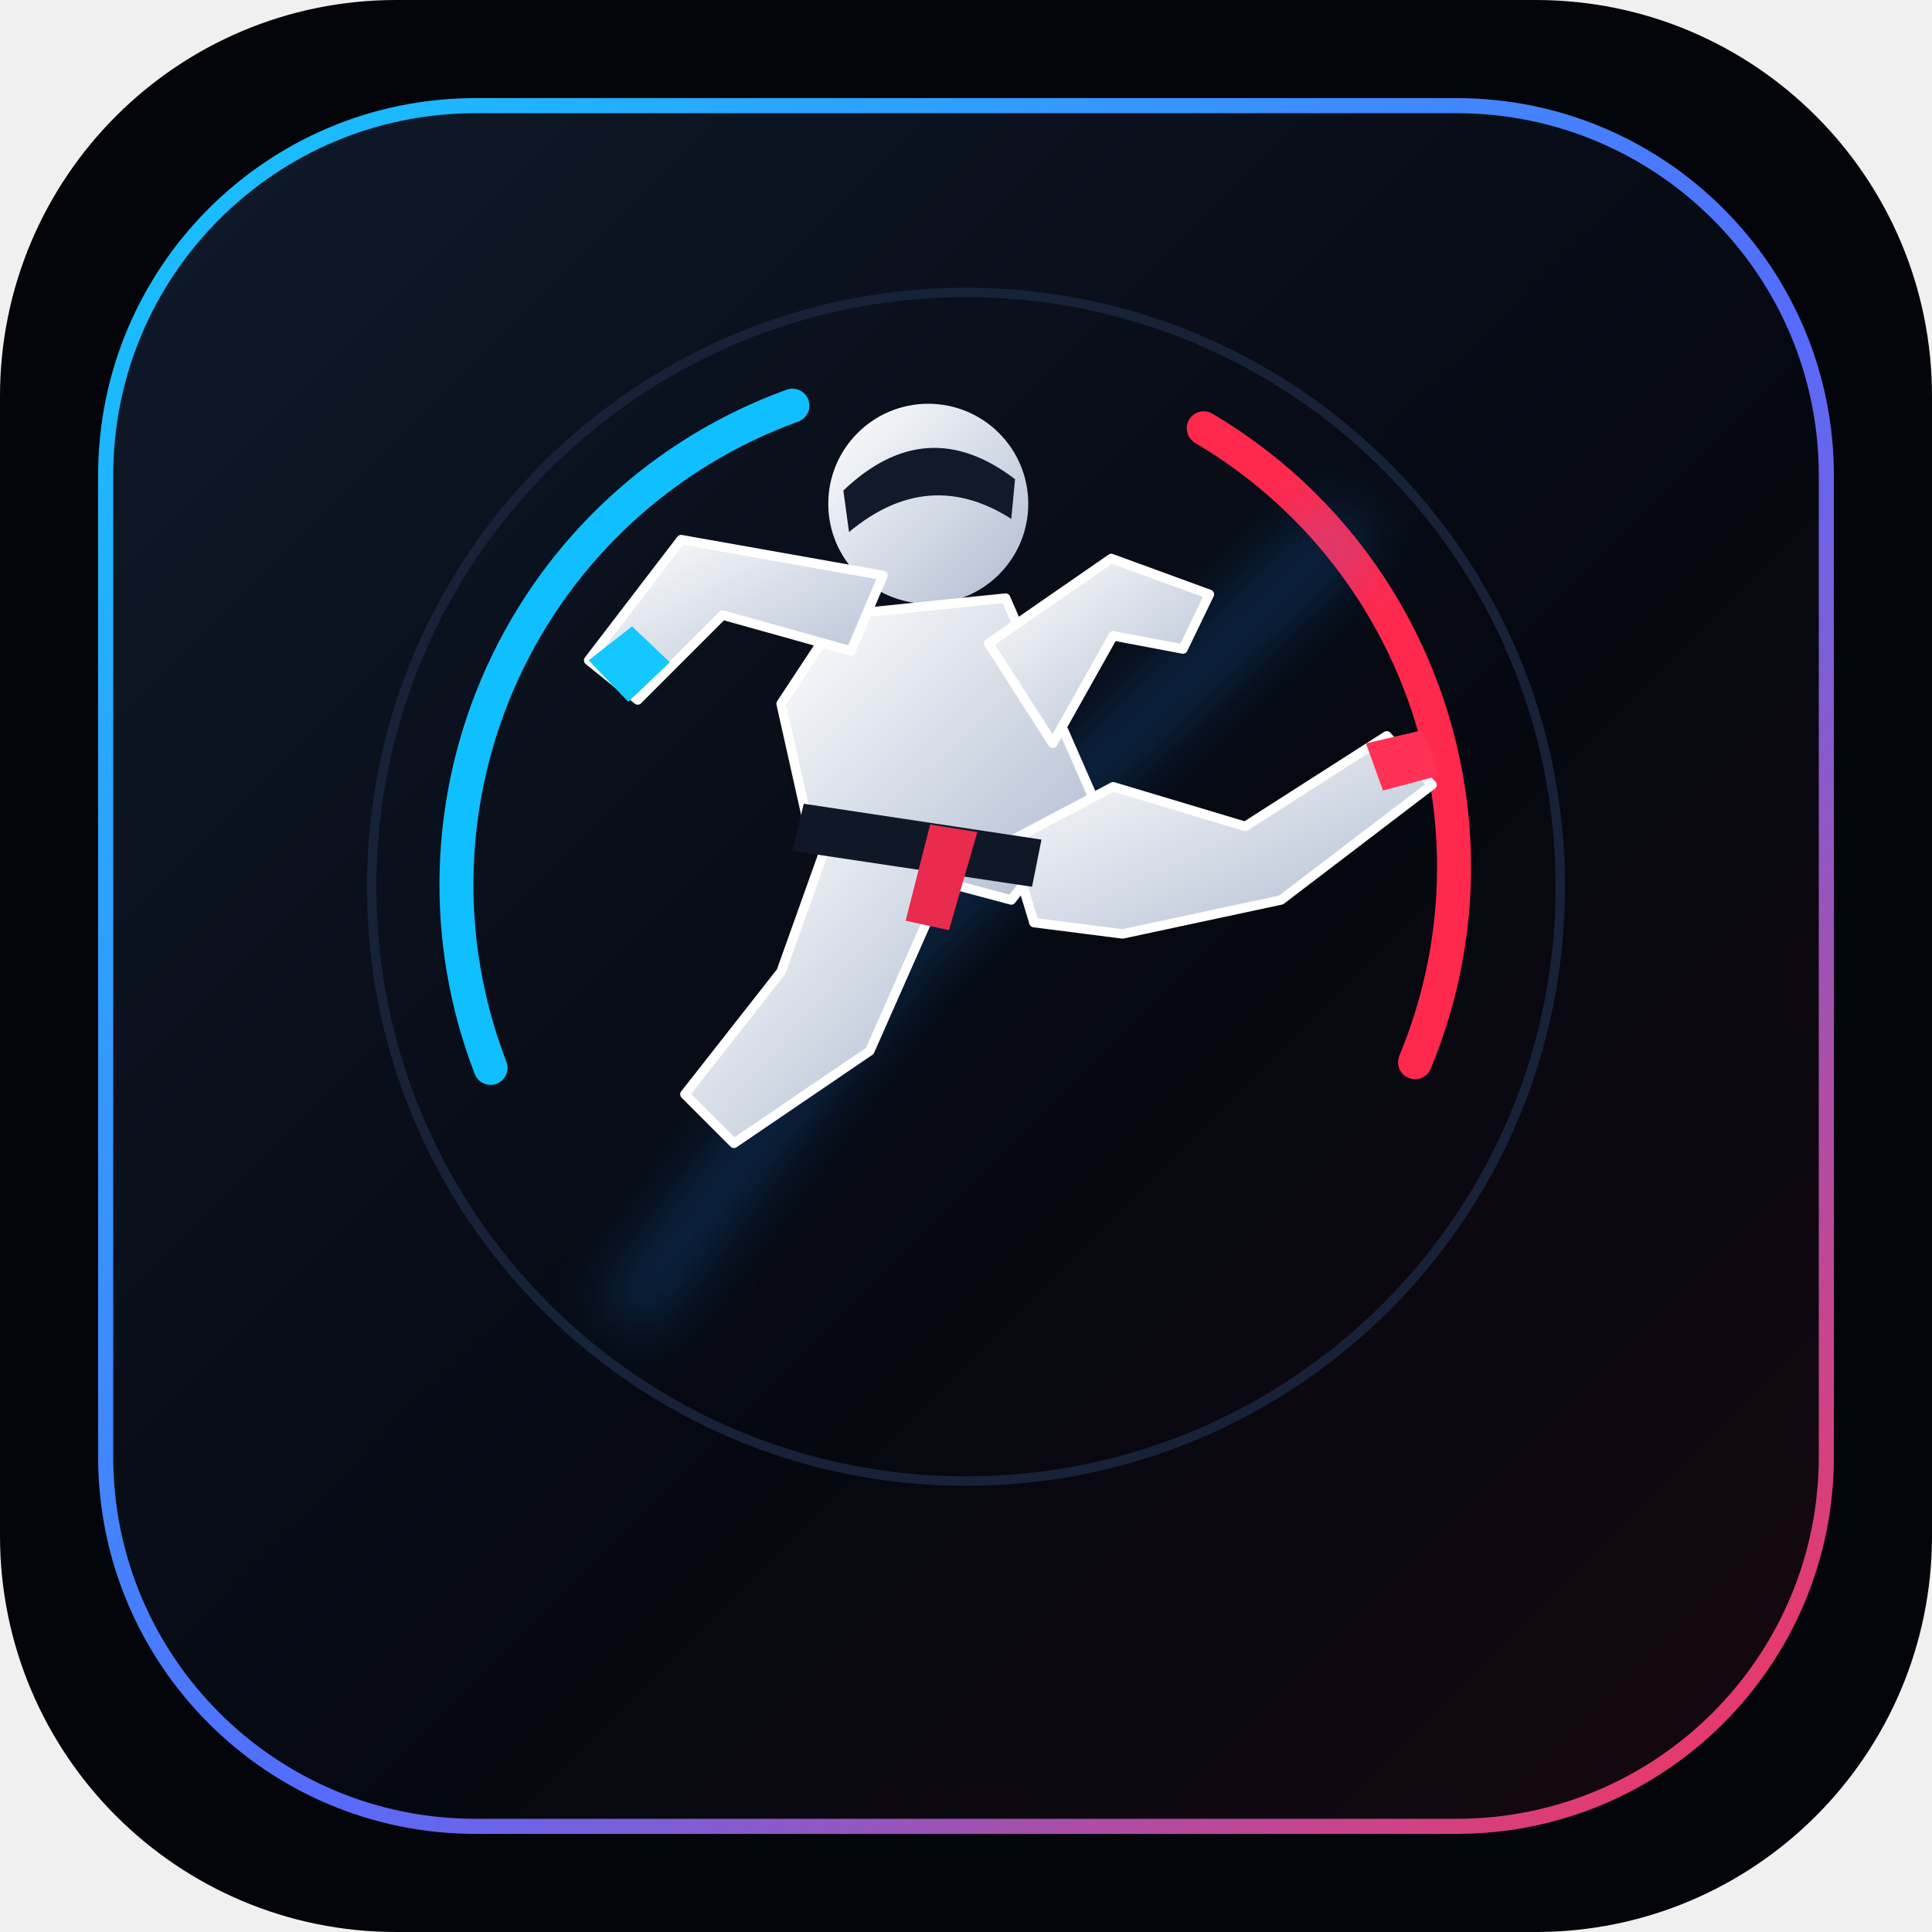
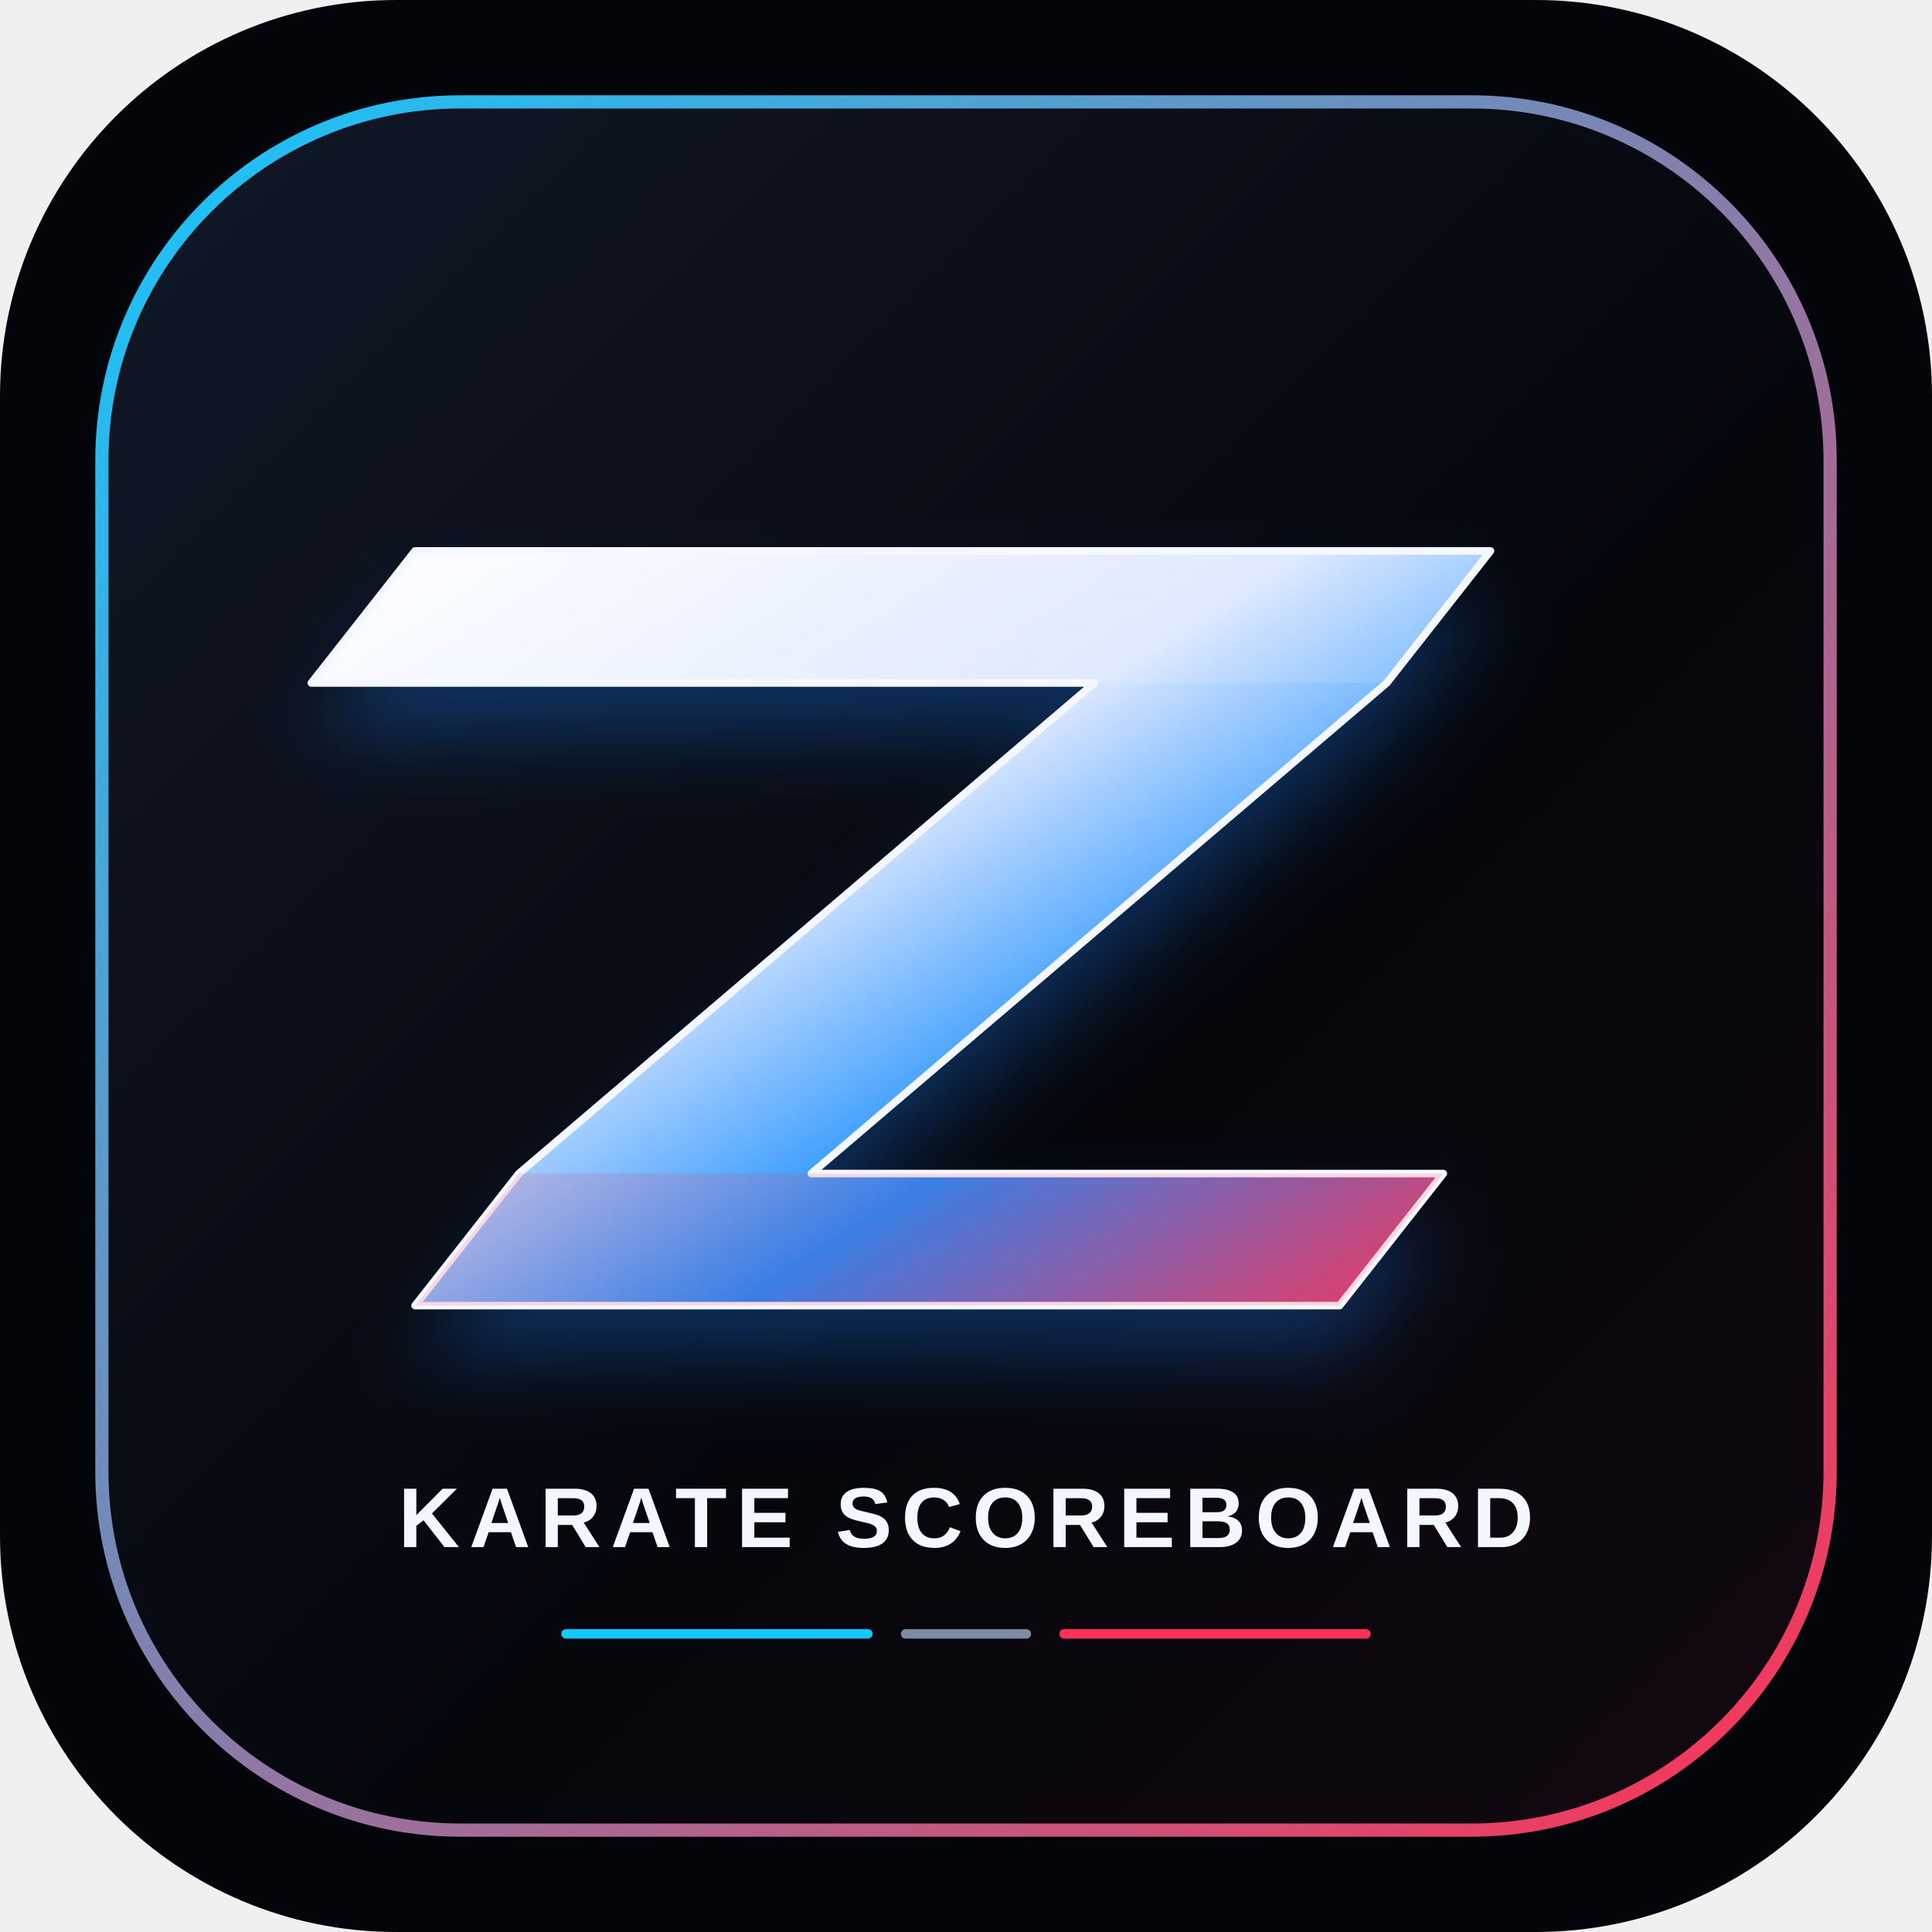
<svg xmlns="http://www.w3.org/2000/svg" width="1024" height="1024" viewBox="0 0 1024 1024">
  <defs>
    <linearGradient id="bg" x1="0" y1="0" x2="1" y2="1">
-       <stop stop-color="#101a2b" />
-       <stop offset=".58" stop-color="#050810" />
-       <stop offset="1" stop-color="#170810" />
+       <stop stop-color="#111827" />
+       <stop offset=".58" stop-color="#05070d" />
+       <stop offset="1" stop-color="#140811" />
+     </linearGradient>
+     <linearGradient id="z" x1="0" y1="0" x2="1" y2="1">
+       <stop stop-color="#ffffff" />
+       <stop offset=".42" stop-color="#dbe7ff" />
+       <stop offset=".68" stop-color="#168cff" />
+       <stop offset="1" stop-color="#ff3154" />
    </linearGradient>
    <linearGradient id="edge" x1="0" y1="0" x2="1" y2="1">
-       <stop stop-color="#11c8ff" />
-       <stop offset=".55" stop-color="#546cff" />
+       <stop stop-color="#12c8ff" />
      <stop offset="1" stop-color="#ff3154" />
    </linearGradient>
-     <linearGradient id="gi" x1="0" y1="0" x2="1" y2="1">
-       <stop stop-color="#fff" />
-       <stop offset="1" stop-color="#aebbd0" />
-     </linearGradient>
-     <filter id="g">
-       <feGaussianBlur stdDeviation="16" />
+     <filter id="glow" x="-30%" y="-30%" width="160%" height="160%">
+       <feGaussianBlur stdDeviation="20" />
    </filter>
  </defs>
  <rect width="1024" height="1024" rx="210" fill="#03050a" />
-   <rect x="56" y="56" width="912" height="912" rx="196" fill="url(#bg)" stroke="url(#edge)" stroke-width="8" />
-   <circle cx="512" cy="470" r="315" fill="none" stroke="#172238" stroke-width="5" />
-   <path d="M260 566 A270 270 0 0 1 420 215" fill="none" stroke="#10bfff" stroke-width="18" stroke-linecap="round" />
-   <path d="M638 227 A270 270 0 0 1 750 563" fill="none" stroke="#ff294e" stroke-width="18" stroke-linecap="round" />
-   <path d="M330 700 480 500 720 275" fill="none" stroke="#168bff" stroke-width="32" opacity=".22" filter="url(#g)" />
-   <circle cx="492" cy="267" r="53" fill="url(#gi)" />
-   <path d="M447 260 Q491 218 538 254 L536 275 Q492 247 450 282Z" fill="#111a2b" />
-   <path d="M445 326 533 317 579 422 536 477 431 449 414 373Z" fill="url(#gi)" stroke="#fff" stroke-width="5" stroke-linejoin="round" />
-   <path d="M451 345 383 326 338 371 312 350 361 286 468 305Z" fill="url(#gi)" stroke="#fff" stroke-width="5" stroke-linejoin="round" />
-   <path d="M524 341 589 296 641 315 627 344 590 337 558 394Z" fill="url(#gi)" stroke="#fff" stroke-width="5" stroke-linejoin="round" />
-   <path d="M439 445 503 462 461 557 389 606 363 580 414 515Z" fill="url(#gi)" stroke="#fff" stroke-width="5" stroke-linejoin="round" />
-   <path d="M535 446 590 417 660 438 735 390 759 416 679 477 595 495 548 489Z" fill="url(#gi)" stroke="#fff" stroke-width="5" stroke-linejoin="round" />
-   <path d="M426 426 552 445 547 470 420 451Z" fill="#101827" />
-   <path d="M493 437 518 441 503 493 480 488Z" fill="#e92b4d" />
-   <path d="M312 350 335 332 355 351 333 372Z" fill="#12c8ff" />
-   <path d="M724 394 754 387 763 411 733 419Z" fill="#ff3154" />
+   <rect x="54" y="54" width="916" height="916" rx="190" fill="url(#bg)" stroke="url(#edge)" stroke-width="7" />
+   <path d="M220 320 H790 L735 390 L430 650 H765 L710 720 H220 L275 650 L580 390 H165 Z" fill="#167fff" opacity=".3" filter="url(#glow)" />
+   <path d="M220 292 H790 L735 362 L430 622 H765 L710 692 H220 L275 622 L580 362 H165 Z" fill="url(#z)" stroke="#f4f7ff" stroke-width="4" stroke-linejoin="round" />
+   <path d="M220 292 H790 L735 362 H580 L275 622 L220 692 L275 622 L580 362 H165 Z" fill="#ffffff" opacity=".12" />
+   <path d="M275 622 H765 L710 692 H220Z" fill="#ff3154" opacity=".16" />
+   <text x="512" y="820" text-anchor="middle" font-family="Arial,sans-serif" font-size="45" font-weight="800" letter-spacing="5" fill="#f4f7ff">KARATE SCOREBOARD</text>
+   <path d="M300 866 H460" stroke="#12c8ff" stroke-width="5" stroke-linecap="round" />
+   <path d="M480 866 H544" stroke="#7e8ba5" stroke-width="5" stroke-linecap="round" />
+   <path d="M564 866 H724" stroke="#ff3154" stroke-width="5" stroke-linecap="round" />
</svg>
